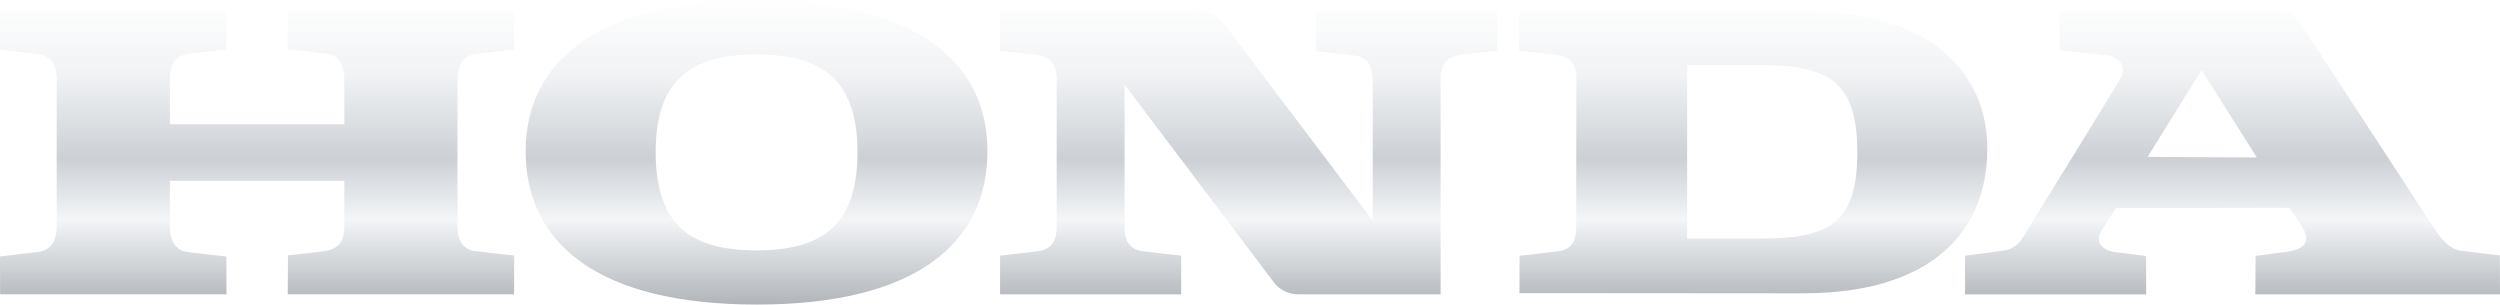
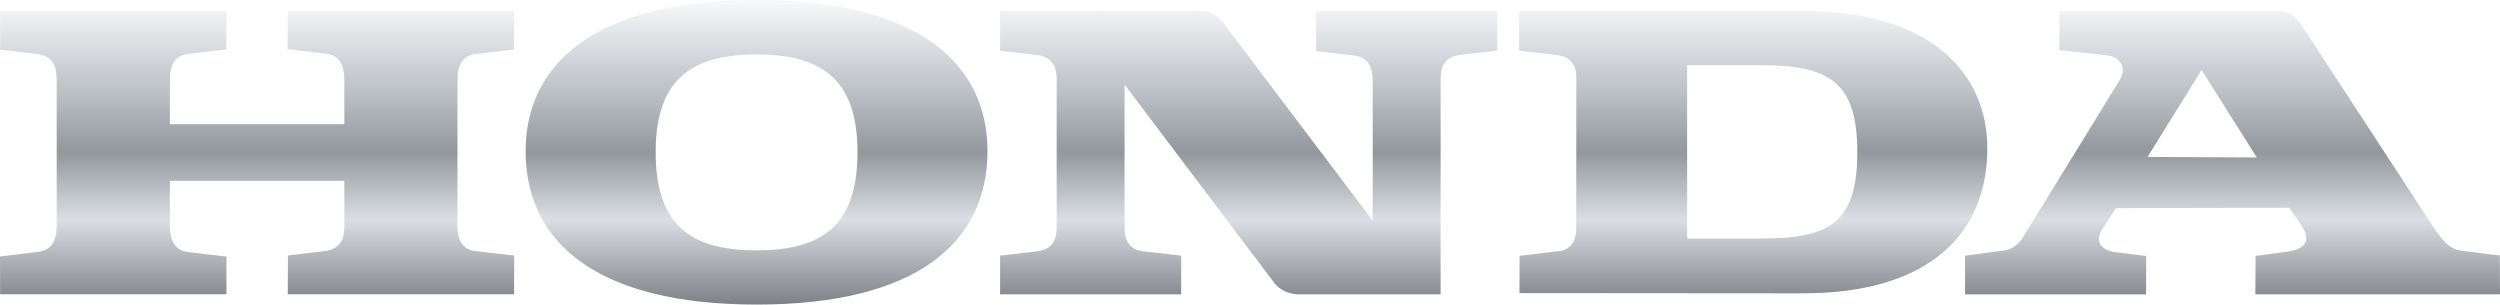
<svg xmlns="http://www.w3.org/2000/svg" width="197" height="24" viewBox="0 0 197 24" fill="none">
  <path fill-rule="evenodd" clip-rule="evenodd" d="M59.641 24C47.053 24 41.419 19.129 41.419 11.912C41.419 4.92 47.052 0 59.641 0C72.18 0 77.814 4.895 77.814 11.912C77.814 19.13 72.205 24 59.641 24ZM142.069 23.114L119.733 23.096L119.742 20.16C119.742 20.16 122.006 19.894 122.928 19.773C123.847 19.651 124.209 18.867 124.205 17.999C124.202 17.131 124.216 7.114 124.216 6.098C124.214 5.081 123.752 4.494 122.757 4.35C121.763 4.208 119.71 4.001 119.71 4.001V0.862H142.069C152.214 0.862 156.602 5.807 156.602 11.701C156.602 18.245 152.214 23.114 142.069 23.114ZM78.807 23.194V20.143C78.807 20.143 81.478 19.846 81.896 19.774C82.904 19.597 83.267 18.925 83.266 17.873V6.218C83.266 5.081 82.767 4.451 81.686 4.331C81.336 4.293 78.807 3.999 78.807 3.999V0.859C78.807 0.859 94.312 0.847 94.549 0.848C95.392 0.852 95.969 1.257 96.413 1.826C96.503 1.94 108.17 17.387 108.17 17.387C108.17 17.387 108.174 7.398 108.17 6.345C108.167 5.291 107.8 4.509 106.732 4.377C106.399 4.336 103.711 4.02 103.711 4.02V0.859H117.98V3.993C117.98 3.993 115.478 4.264 114.957 4.346C113.731 4.537 113.528 5.368 113.521 6.254C113.517 7.141 113.521 23.195 113.521 23.195L102.332 23.193C101.59 23.193 100.852 22.855 100.451 22.339C100.186 21.999 88.618 6.666 88.618 6.666C88.618 6.666 88.613 17.005 88.618 18.029C88.624 19.053 89.122 19.686 90.029 19.794C90.934 19.904 93.078 20.144 93.078 20.144V23.195L78.807 23.194ZM0.009 23.189L0 20.209C0 20.209 1.825 19.994 2.954 19.856C4.082 19.716 4.467 18.988 4.468 17.714V6.378C4.47 5.24 4.187 4.446 2.987 4.264C2.569 4.2 0.01 3.916 0.01 3.916L0.009 0.853H17.845L17.828 3.898C17.828 3.898 15.168 4.198 14.816 4.249C13.905 4.376 13.393 4.967 13.386 6.246V9.788H27.134V6.325C27.134 5.216 26.807 4.383 25.772 4.245C24.738 4.107 22.667 3.871 22.667 3.871L22.674 0.852H40.51L40.495 3.899C40.495 3.899 38.365 4.149 37.425 4.266C36.484 4.383 36.048 5.111 36.05 6.307C36.051 6.517 36.044 16.652 36.05 17.934C36.057 19.217 36.771 19.695 37.357 19.772C37.945 19.846 40.517 20.136 40.517 20.136L40.509 23.189H22.675L22.691 20.125C22.691 20.125 25.407 19.824 25.753 19.756C26.971 19.51 27.139 18.682 27.134 17.666C27.13 16.651 27.134 14.254 27.134 14.254H13.386C13.386 14.254 13.376 16.327 13.386 17.832C13.396 19.336 14.102 19.762 14.785 19.858C15.648 19.971 17.843 20.213 17.843 20.213L17.845 23.189H0.009ZM146.355 12.001C146.355 6.383 144.088 5.132 138.653 5.132H132.946V18.797H138.653C144.088 18.798 146.355 17.671 146.355 12.001ZM67.57 11.988C67.57 6.194 64.678 4.29 59.618 4.29C54.557 4.29 51.666 6.194 51.666 11.988C51.666 17.857 54.558 19.726 59.618 19.726C64.678 19.726 67.57 17.857 67.57 11.988ZM169.114 23.198H154.845V20.149C154.845 20.149 156.814 19.884 157.877 19.746C158.941 19.608 159.366 18.759 159.487 18.566C159.609 18.377 166.447 7.28 167.042 6.286C167.637 5.293 167.01 4.533 166.229 4.394C165.685 4.296 162.28 3.946 162.28 3.946L162.278 0.858H179.689C180.78 0.888 181.452 2.116 181.452 2.116L191.455 17.445C192.265 18.68 192.879 19.588 193.869 19.735C194.861 19.88 196.987 20.128 196.987 20.128L197 23.194H177.721L177.739 20.165C177.739 20.165 179.009 19.997 180.169 19.845C181.332 19.693 182.308 19.189 181.345 17.772C180.382 16.357 180.406 16.371 180.406 16.371L166.74 16.401C166.74 16.401 166.316 17.041 165.652 18.07C164.991 19.096 165.689 19.745 166.67 19.866L169.116 20.171L169.114 23.198ZM169.23 12.365L177.837 12.409L173.484 5.514L169.23 12.365Z" fill="url(#paint0_linear_392_2010)" fill-opacity="0.67" />
  <defs>
    <linearGradient id="paint0_linear_392_2010" x1="98.5" y1="0" x2="98.5" y2="24" gradientUnits="userSpaceOnUse">
-       <stop stop-color="#FFFFFF" />
-       <stop offset="0.25" stop-color="#E9ECEF" />
-       <stop offset="0.52" stop-color="#B3B9C0" />
-       <stop offset="0.72" stop-color="#EEF1F4" />
-       <stop offset="1" stop-color="#8A9198" />
+       <stop stop-color="#F4F6F8" />
+       <stop offset="0.3" stop-color="#9CA3AB" />
+       <stop offset="0.5" stop-color="#5E656D" />
+       <stop offset="0.72" stop-color="#C9CFD5" />
+       <stop offset="1" stop-color="#3E444B" />
    </linearGradient>
  </defs>
</svg>
